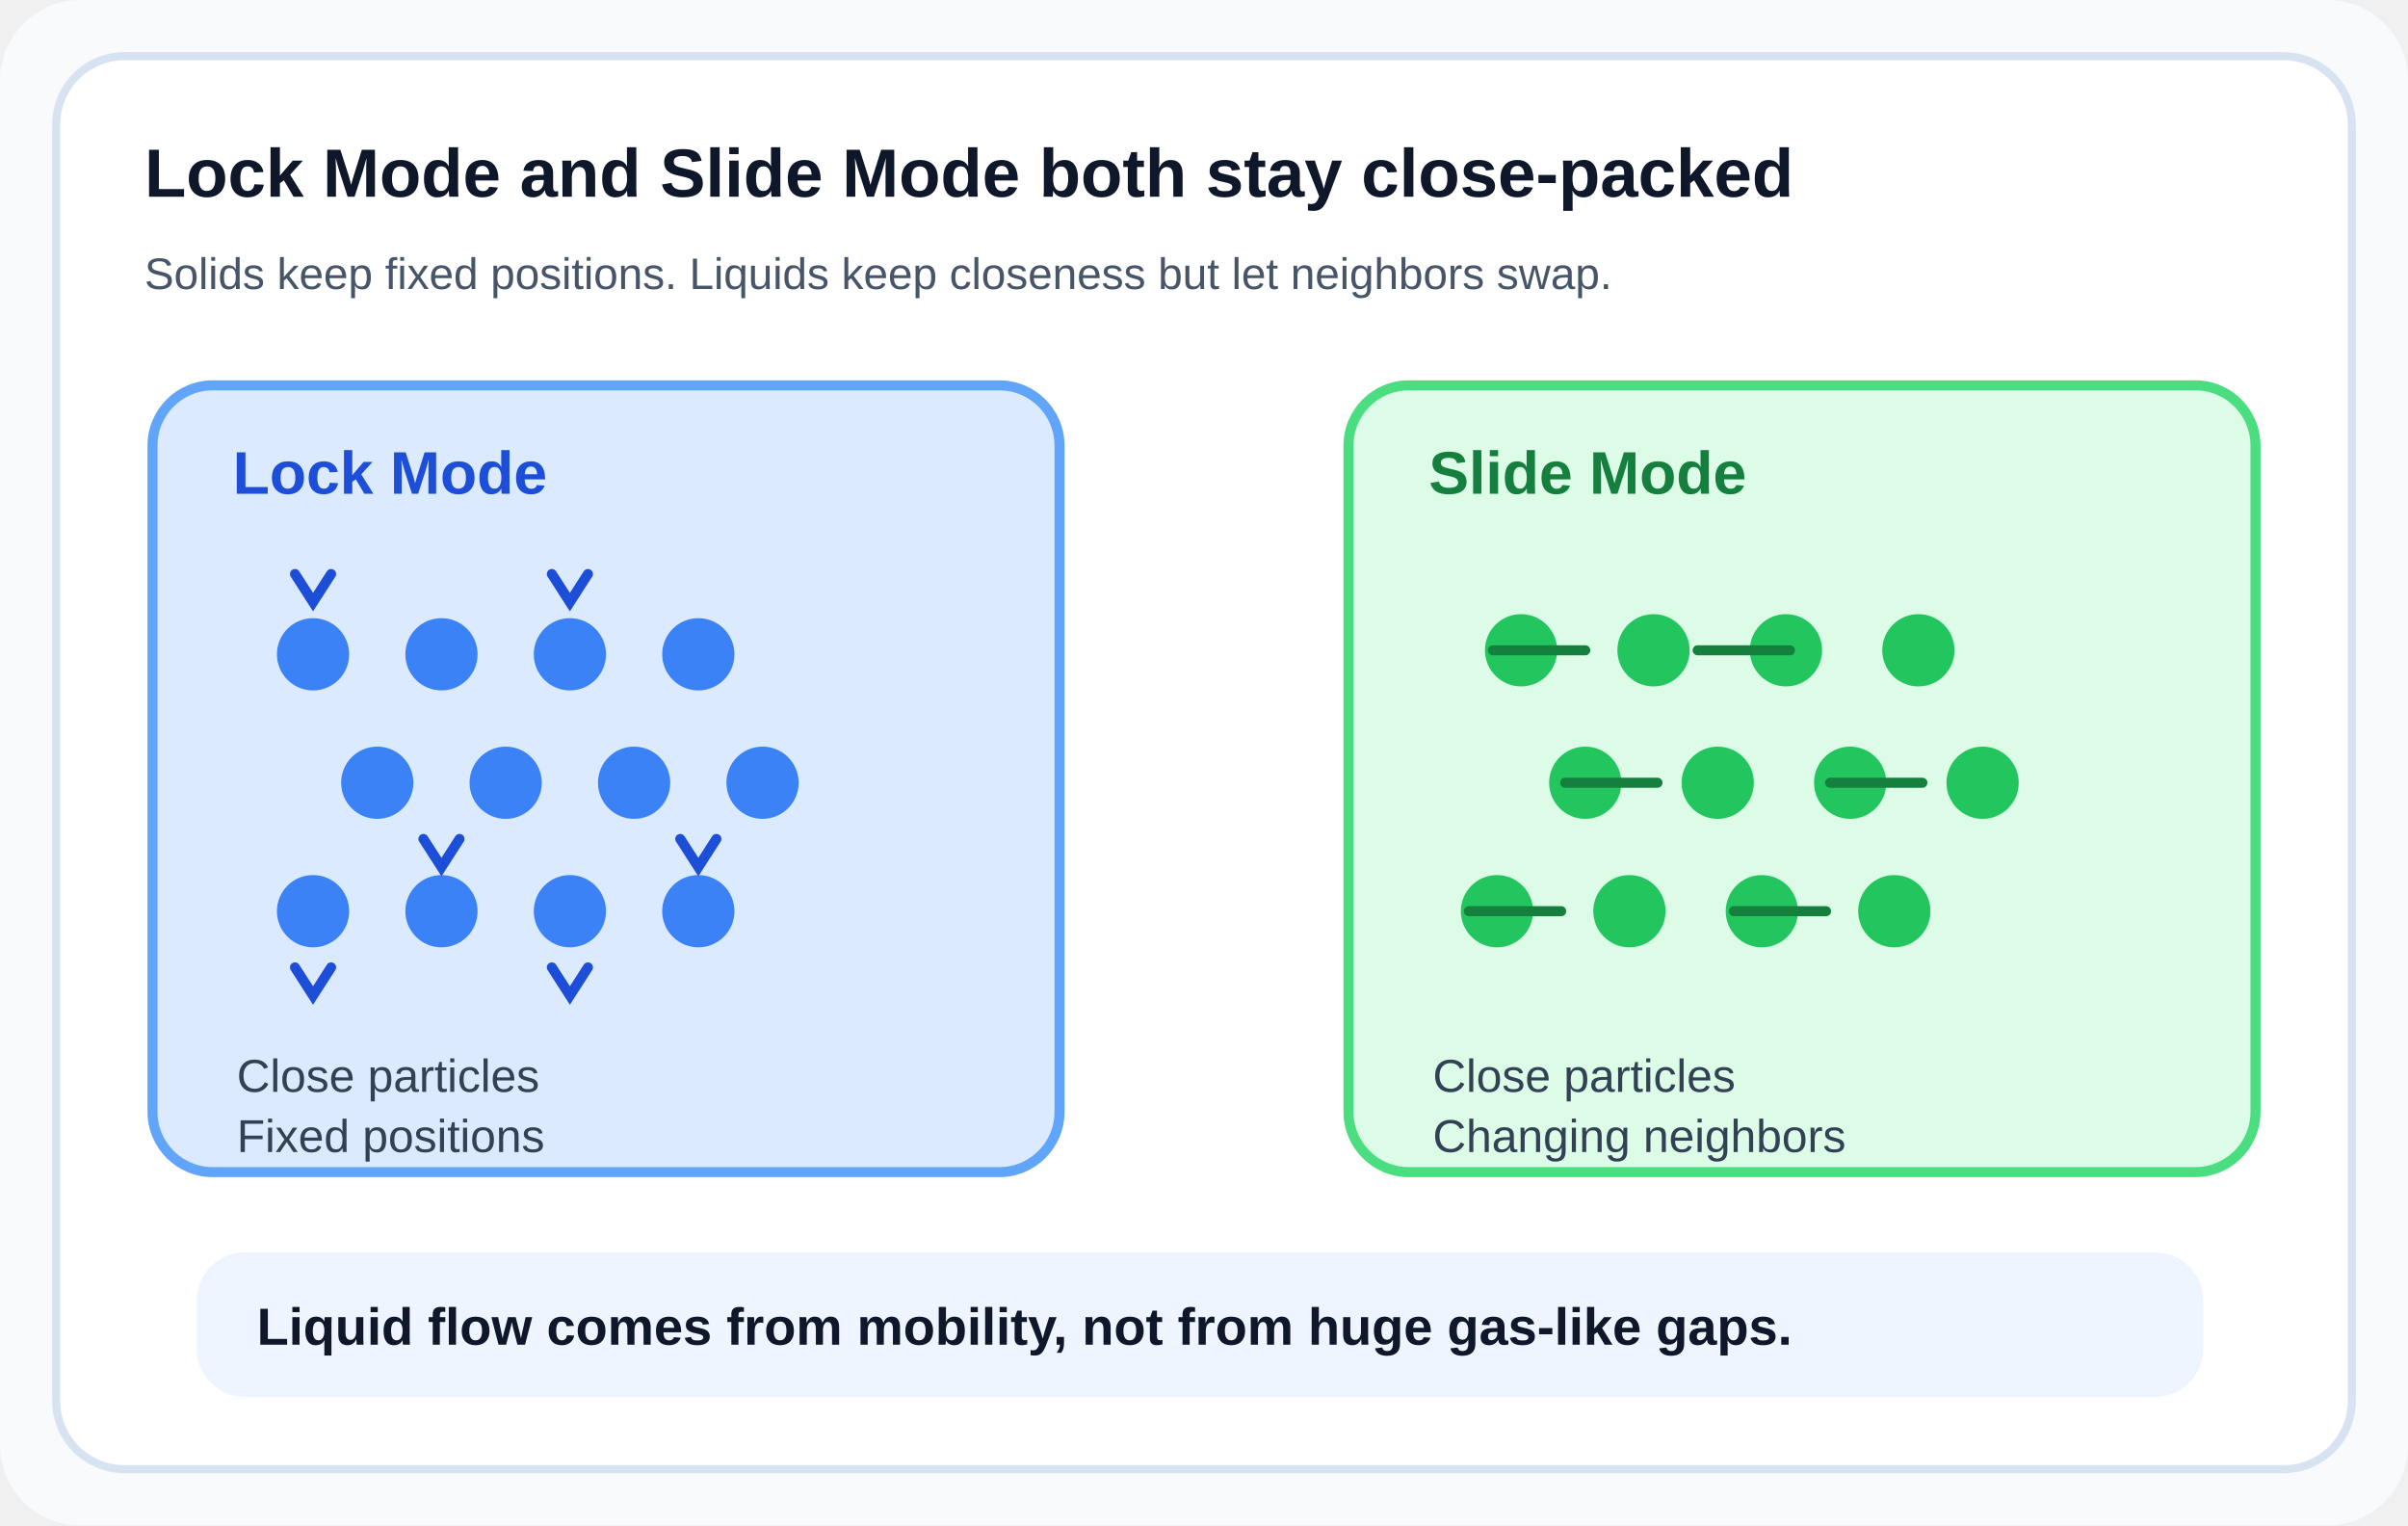
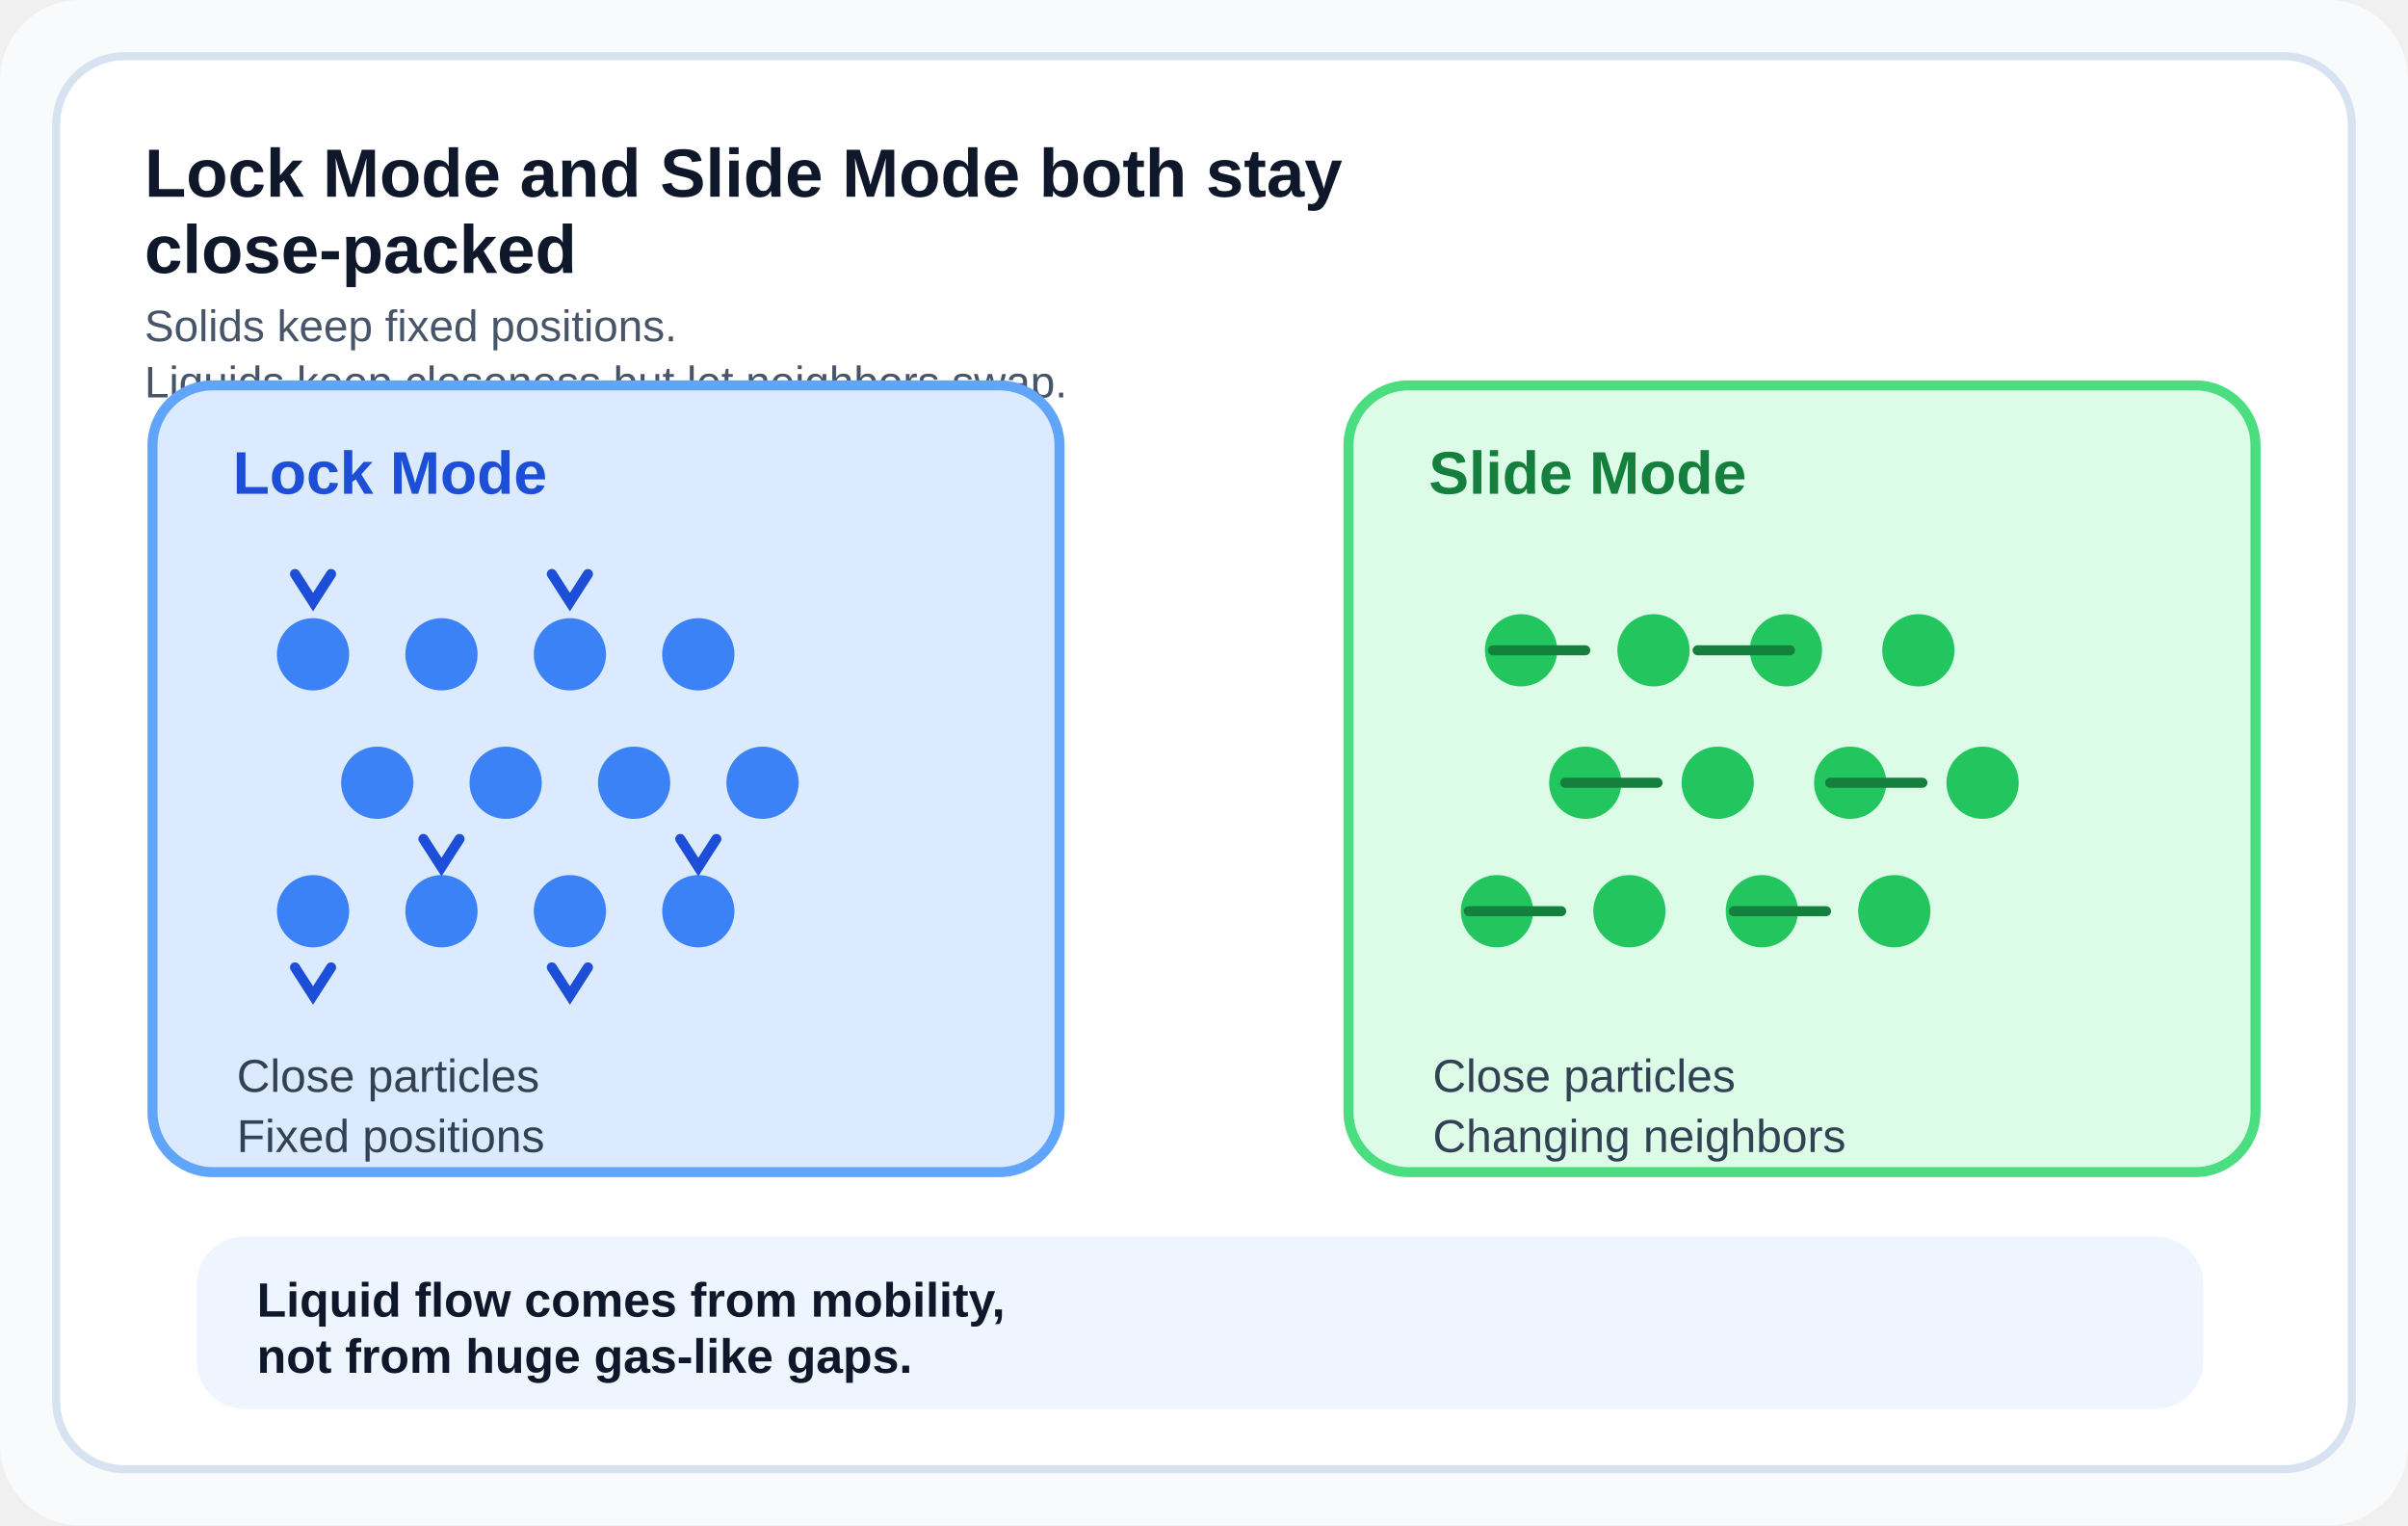
<svg xmlns="http://www.w3.org/2000/svg" width="1200" height="760" viewBox="0 0 1200 760" fill="none">
  <rect width="1200" height="760" rx="40" fill="#F8FAFC" />
  <rect x="28" y="28" width="1144" height="704" rx="34" fill="#FFFFFF" stroke="#D8E3F2" stroke-width="4" />
  <text x="72" y="98" fill="#0F172A" font-family="Arial, Helvetica, sans-serif" font-size="34" font-weight="700">
-     Lock Mode and Slide Mode both stay close-packed
+     <tspan x="72" dy="0">Lock Mode and Slide Mode both stay</tspan>
+     <tspan x="72" dy="38">close-packed</tspan>
  </text>
-   <text x="72" y="144" fill="#475569" font-family="Arial, Helvetica, sans-serif" font-size="22">
-     Solids keep fixed positions. Liquids keep closeness but let neighbors swap.
+   <text x="72" y="170" fill="#475569" font-family="Arial, Helvetica, sans-serif" font-size="22">
+     <tspan x="72" dy="0">Solids keep fixed positions.</tspan>
+     <tspan x="72" dy="28">Liquids keep closeness but let neighbors swap.</tspan>
  </text>
  <rect x="76" y="192" width="452" height="392" rx="30" fill="#DBEAFE" stroke="#60A5FA" stroke-width="5" />
  <rect x="672" y="192" width="452" height="392" rx="30" fill="#DCFCE7" stroke="#4ADE80" stroke-width="5" />
  <text x="116" y="246" fill="#1D4ED8" font-family="Arial, Helvetica, sans-serif" font-size="30" font-weight="700">Lock Mode</text>
  <text x="712" y="246" fill="#15803D" font-family="Arial, Helvetica, sans-serif" font-size="30" font-weight="700">Slide Mode</text>
  <g fill="#3B82F6">
    <circle cx="156" cy="326" r="18" />
    <circle cx="220" cy="326" r="18" />
    <circle cx="284" cy="326" r="18" />
    <circle cx="348" cy="326" r="18" />
    <circle cx="188" cy="390" r="18" />
    <circle cx="252" cy="390" r="18" />
    <circle cx="316" cy="390" r="18" />
    <circle cx="380" cy="390" r="18" />
    <circle cx="156" cy="454" r="18" />
    <circle cx="220" cy="454" r="18" />
    <circle cx="284" cy="454" r="18" />
    <circle cx="348" cy="454" r="18" />
  </g>
  <g stroke="#1D4ED8" stroke-width="5" stroke-linecap="round">
    <path d="M147 286L156 300L165 286" />
    <path d="M275 286L284 300L293 286" />
    <path d="M211 418L220 432L229 418" />
    <path d="M339 418L348 432L357 418" />
    <path d="M147 482L156 496L165 482" />
    <path d="M275 482L284 496L293 482" />
  </g>
  <text x="118" y="544" fill="#334155" font-family="Arial, Helvetica, sans-serif" font-size="23">
    Close particles
  </text>
  <text x="118" y="574" fill="#334155" font-family="Arial, Helvetica, sans-serif" font-size="23">
    Fixed positions
  </text>
  <g fill="#22C55E">
    <circle cx="758" cy="324" r="18" />
    <circle cx="824" cy="324" r="18" />
    <circle cx="890" cy="324" r="18" />
    <circle cx="956" cy="324" r="18" />
    <circle cx="790" cy="390" r="18" />
    <circle cx="856" cy="390" r="18" />
    <circle cx="922" cy="390" r="18" />
    <circle cx="988" cy="390" r="18" />
    <circle cx="746" cy="454" r="18" />
    <circle cx="812" cy="454" r="18" />
    <circle cx="878" cy="454" r="18" />
    <circle cx="944" cy="454" r="18" />
  </g>
  <g stroke="#15803D" stroke-width="5" stroke-linecap="round">
    <path d="M744 324H790" />
    <path d="M846 324H892" />
    <path d="M780 390H826" />
    <path d="M912 390H958" />
    <path d="M732 454H778" />
    <path d="M864 454H910" />
  </g>
  <text x="714" y="544" fill="#334155" font-family="Arial, Helvetica, sans-serif" font-size="23">
    Close particles
  </text>
  <text x="714" y="574" fill="#334155" font-family="Arial, Helvetica, sans-serif" font-size="23">
    Changing neighbors
  </text>
-   <rect x="98" y="624" width="1000" height="72" rx="24" fill="#EEF5FF" />
-   <text x="128" y="670" fill="#0F172A" font-family="Arial, Helvetica, sans-serif" font-size="26" font-weight="700">
-     Liquid flow comes from mobility, not from huge gas-like gaps.
+   <rect x="98" y="616" width="1000" height="86" rx="24" fill="#EEF5FF" />
+   <text x="128" y="656" fill="#0F172A" font-family="Arial, Helvetica, sans-serif" font-size="24" font-weight="700">
+     <tspan x="128" dy="0">Liquid flow comes from mobility,</tspan>
+     <tspan x="128" dy="28">not from huge gas-like gaps.</tspan>
  </text>
</svg>
